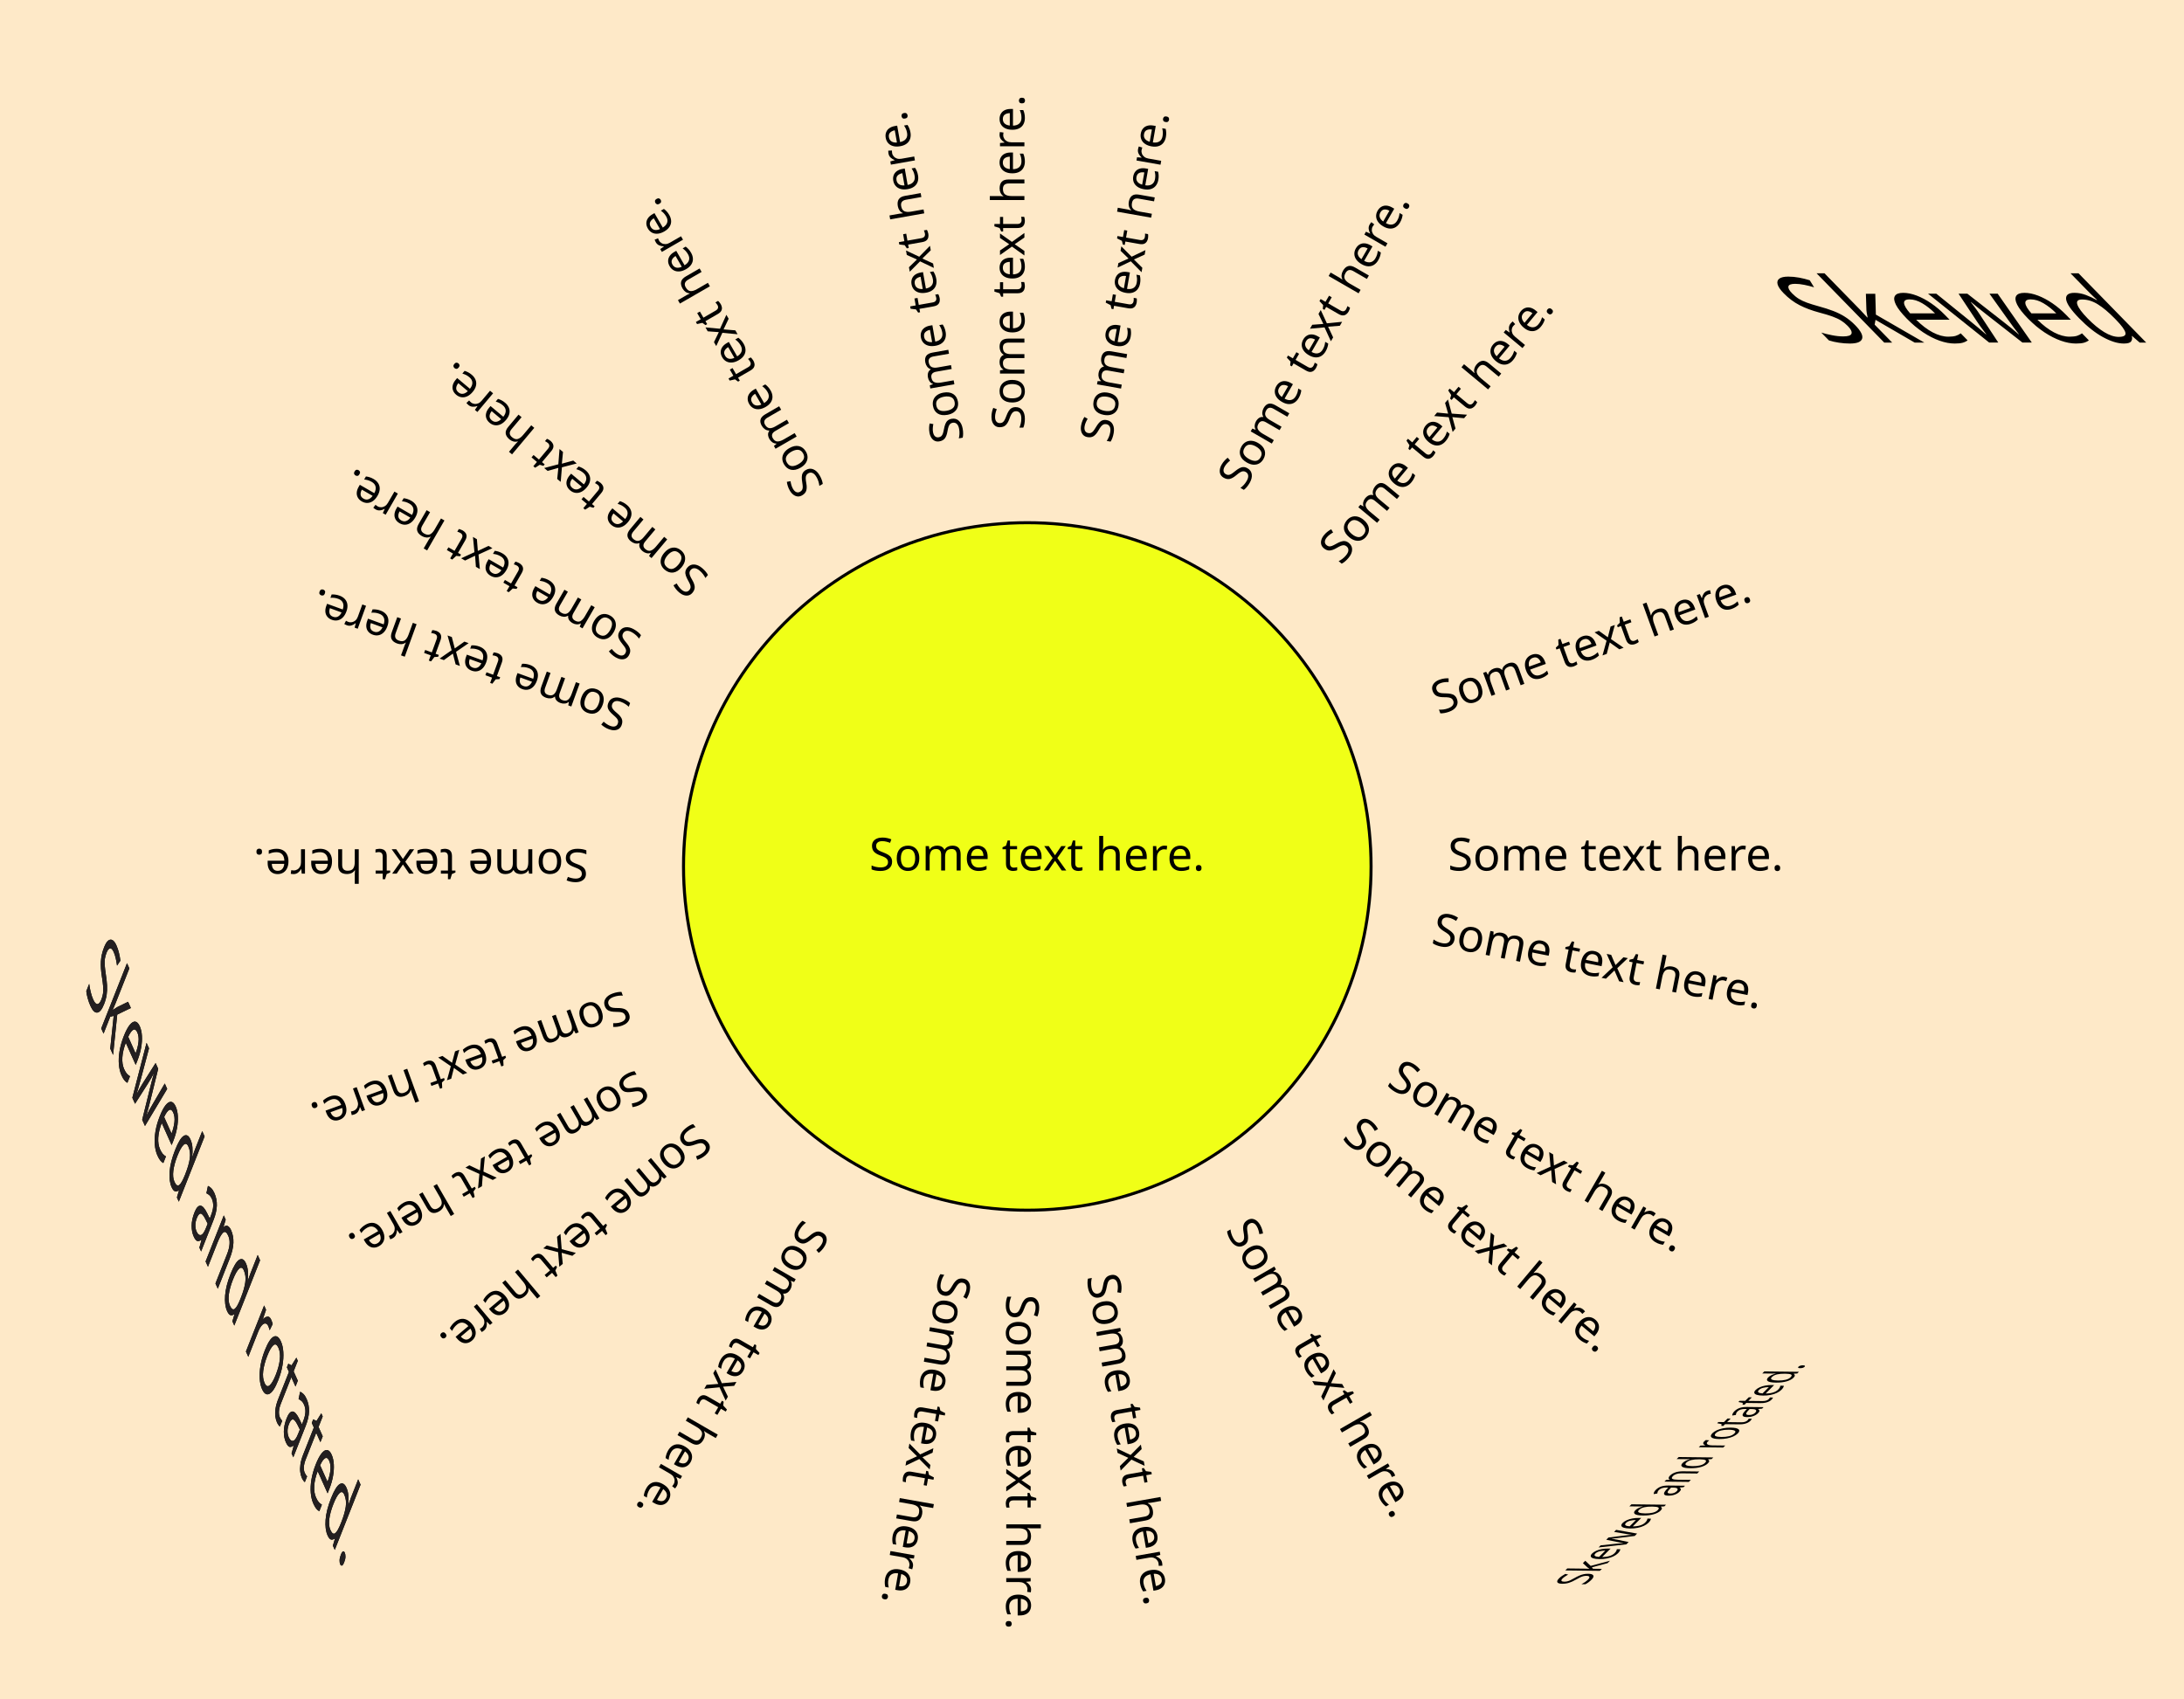
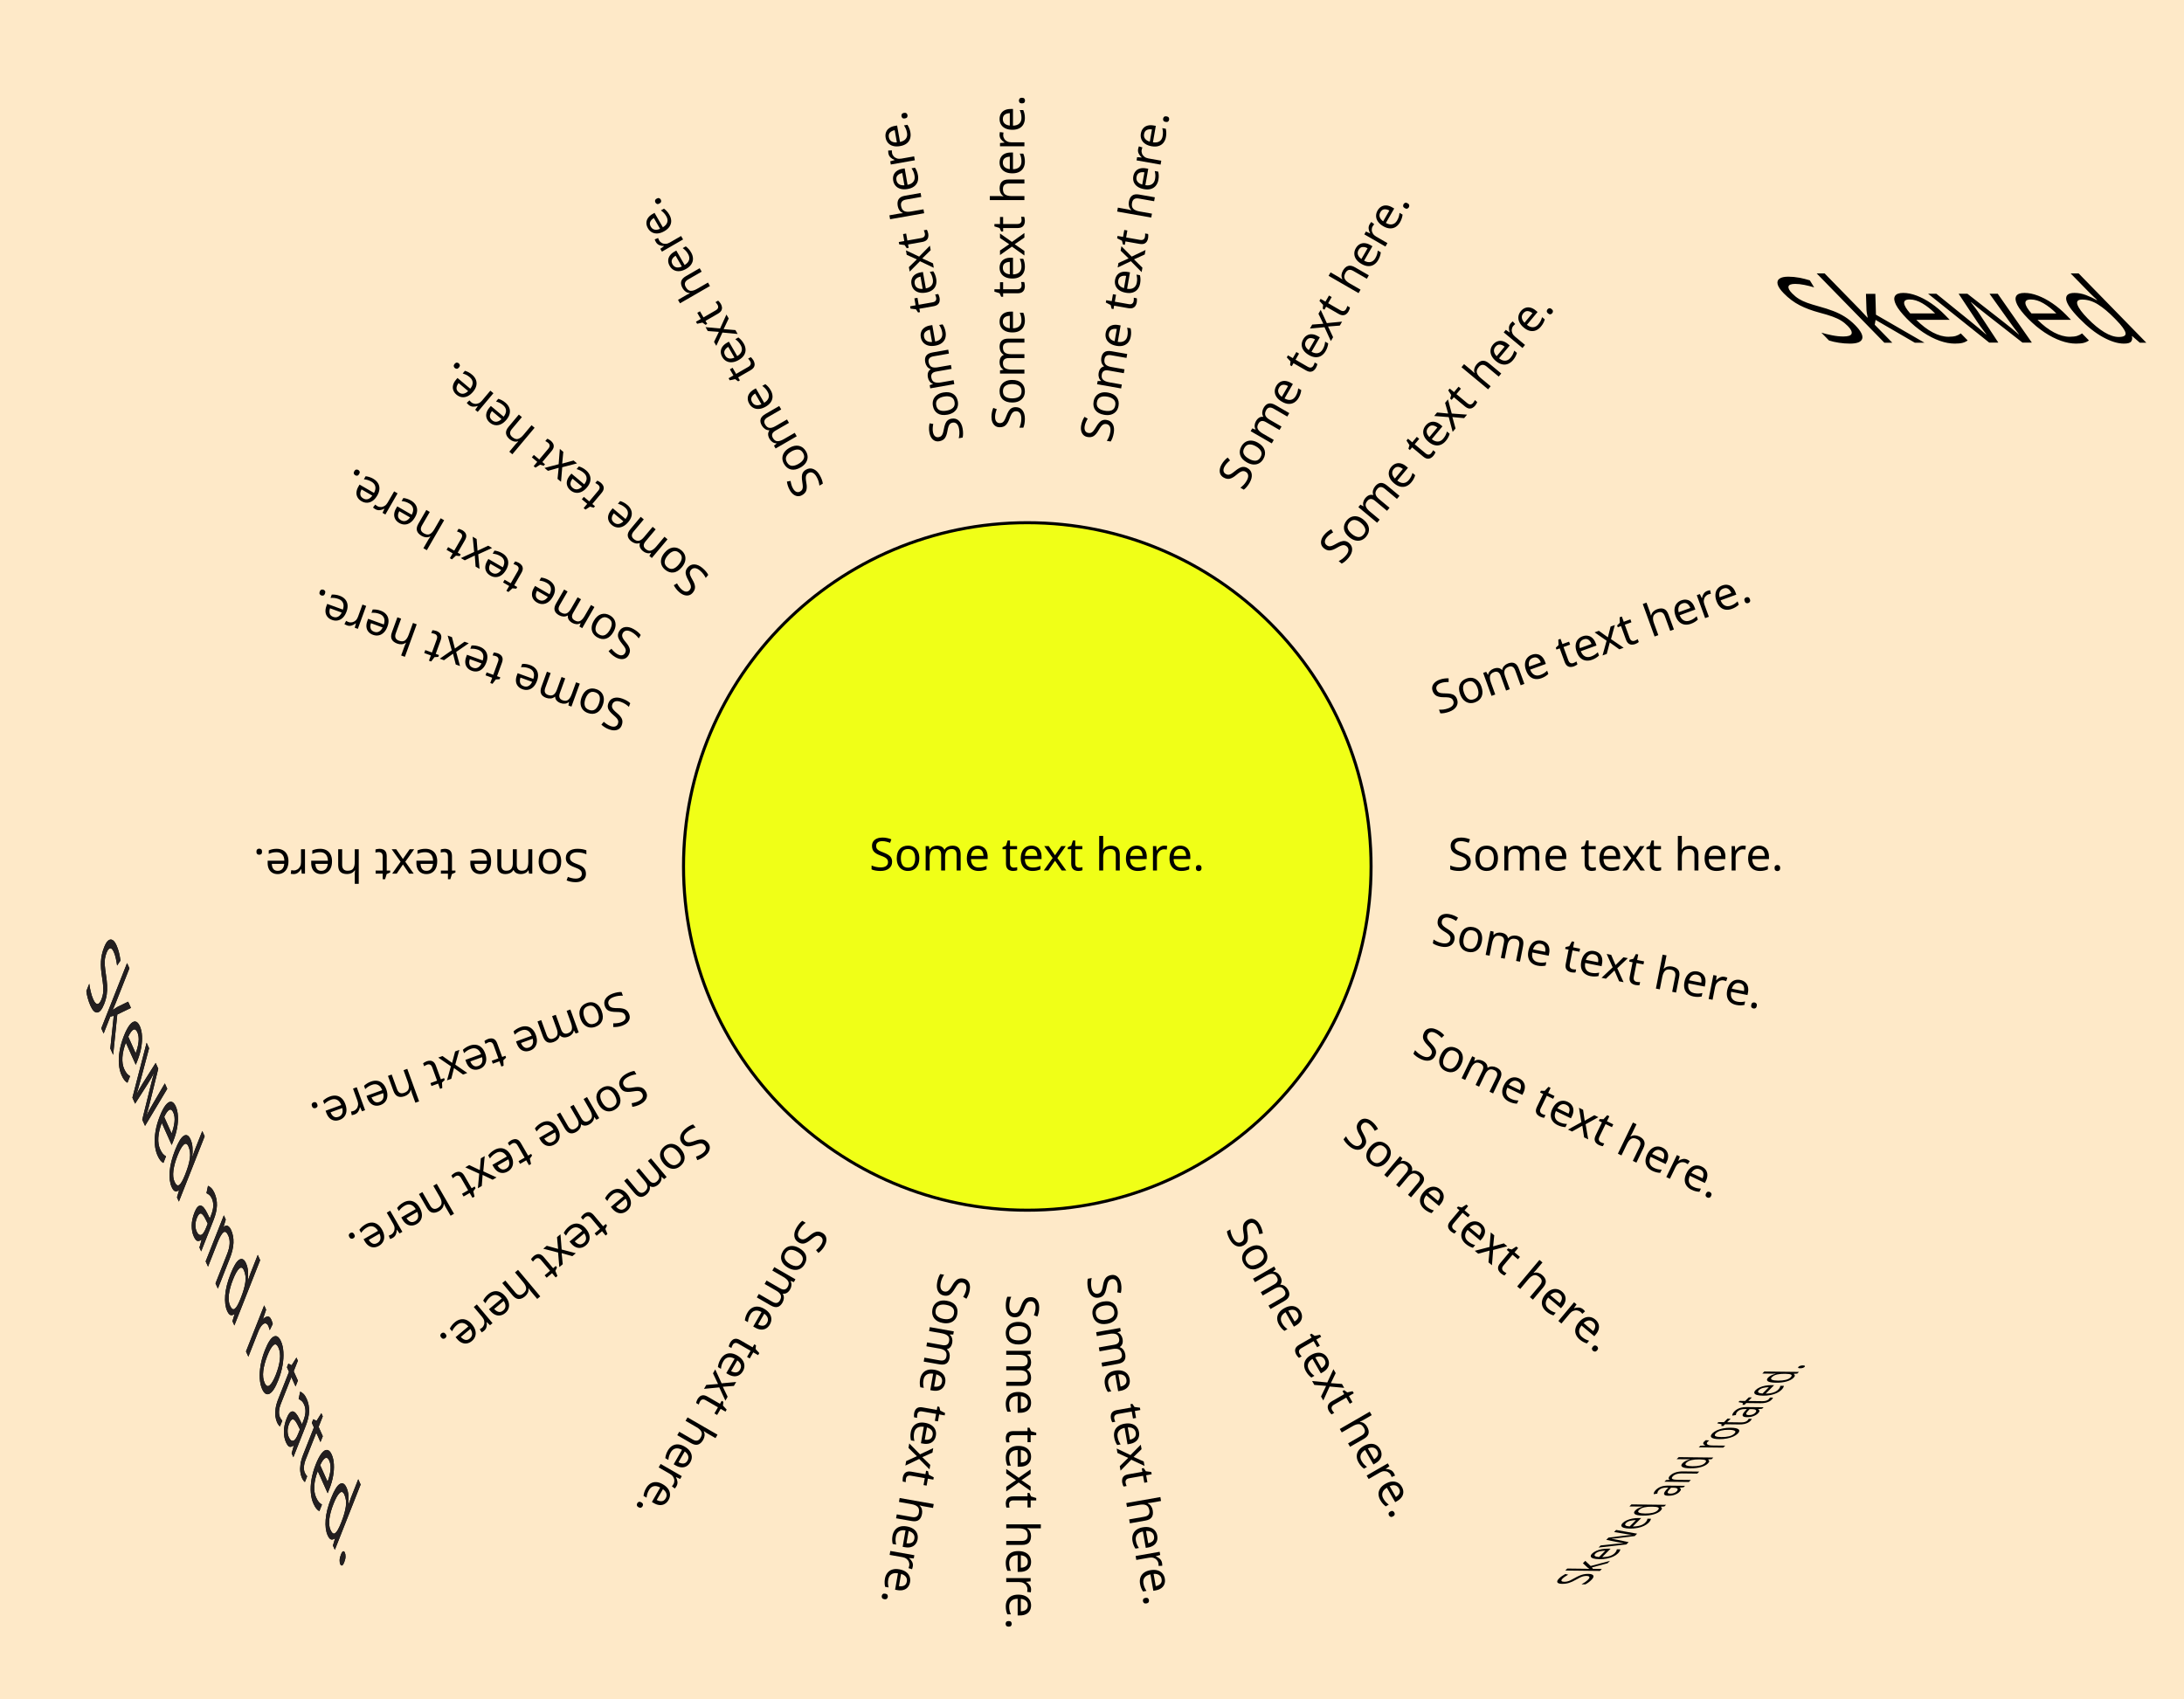
<svg xmlns="http://www.w3.org/2000/svg" version="1.1" x="0px" y="0px" viewBox="0 0 720 560" style="enable-background:new 0 0 720 560;" xml:space="preserve">
  <g id="Layer_1">
    <rect x="-3.898" y="-2.243" style="fill:#FEE9C8;" width="727.508" height="567.051" />
    <circle style="fill:#F0FF17;stroke:#000000;stroke-miterlimit:10;" cx="338.667" cy="285.667" r="113.333" />
    <text transform="matrix(1 0 0 1 477.334 286.9995)" style="font-family:'ArialMT'; font-size:15;">Some text here.</text>
-     <text transform="matrix(0.981 0.194 -0.194 0.981 471.5371 311.2225)" style="font-family:'ArialMT'; font-size:15;">Some text here.</text>
-     <text transform="matrix(0.766 0.6428 -0.6428 0.766 442.1068 375.4451)" style="font-family:'ArialMT'; font-size:15;">Some text here.</text>
-     <text transform="matrix(0.5 0.866 -0.866 0.5 403.8401 405.5061)" style="font-family:'ArialMT'; font-size:15;">Some text here.</text>
-     <text transform="matrix(0.1736 0.9848 -0.9848 0.1736 358.176 420.885)" style="font-family:'ArialMT'; font-size:15;">Some text here.</text>
-     <text transform="matrix(-0.1736 0.9848 -0.9848 -0.1736 309.7923 419.2727)" style="font-family:'ArialMT'; font-size:15;">Some text here.</text>
-     <text transform="matrix(-0.5 0.866 -0.866 -0.5 264.6528 401.6394)" style="font-family:'ArialMT'; font-size:15;">Some text here.</text>
-     <text transform="matrix(-0.766 0.6428 -0.6428 -0.766 228.8475 369.8372)" style="font-family:'ArialMT'; font-size:15;">Some text here.</text>
-     <text transform="matrix(-0.9397 0.342 -0.342 -0.9397 205.4829 326.4433)" style="font-family:'ArialMT'; font-size:15;">Some text here.</text>
-     <text transform="matrix(-0.9397 -0.342 0.342 -0.9397 208.5683 231.7238)" style="font-family:'ArialMT'; font-size:15;">Some text here.</text>
-     <text transform="matrix(-0.766 -0.6428 0.6428 -0.766 234.2022 189.7895)" style="font-family:'ArialMT'; font-size:15;">Some text here.</text>
-     <text transform="matrix(-0.5 -0.866 0.866 -0.5 271.9336 160.0325)" style="font-family:'ArialMT'; font-size:15;">Some text here.</text>
-     <text transform="matrix(-0.1736 -0.9848 0.9848 -0.1736 317.8558 144.9959)" style="font-family:'ArialMT'; font-size:15;">Some text here.</text>
-     <text transform="matrix(0.1736 -0.9848 0.9848 0.1736 366.3488 146.4179)" style="font-family:'ArialMT'; font-size:15;">Some text here.</text>
-     <text transform="matrix(0.5 -0.866 0.866 0.5 409.9874 162.347)" style="font-family:'ArialMT'; font-size:15;">Some text here.</text>
-     <text transform="matrix(0.6395 -0.7688 0.7688 0.6395 442.0992 186.6613)" style="font-family:'ArialMT'; font-size:15;">Some text here.</text>
-     <text transform="matrix(0.9397 -0.342 0.342 0.9397 474.2287 235.7741)" style="font-family:'ArialMT'; font-size:15;">Some text here.</text>
-     <text transform="matrix(0.866 0.5 -0.5 0.866 456.7478 357.9773)" style="font-family:'ArialMT'; font-size:15;">Some text here.</text>
-     <text transform="matrix(-4.371139e-08 1 -1 -4.371139e-08 331.7306 426.7665)" style="font-family:'ArialMT'; font-size:15;">Some text here.</text>
-     <text transform="matrix(-0.866 0.5 -0.5 -0.866 209.6795 352.4805)" style="font-family:'ArialMT'; font-size:15;">Some text here.</text>
-     <text transform="matrix(-0.866 -0.5 0.5 -0.866 212.1644 209.4971)" style="font-family:'ArialMT'; font-size:15;">Some text here.</text>
-     <text transform="matrix(-4.371139e-08 -1 1 -4.371139e-08 337.7147 141.7604)" style="font-family:'ArialMT'; font-size:15;">Some text here.</text>
+     <text transform="matrix(0.981 0.194 -0.194 0.981 471.5372 311.2249)" style="font-family:'ArialMT'; font-size:15;">Some text here.</text>
+     <text transform="matrix(0.766 0.6428 -0.6428 0.766 442.1039 375.4058)" style="font-family:'ArialMT'; font-size:15;">Some text here.</text>
+     <text transform="matrix(0.9005 0.4348 -0.4348 0.9005 465.1042 347.4059)" style="font-family:'ArialMT'; font-size:15;">Some text here.</text>
+     <text transform="matrix(0.5 0.866 -0.866 0.5 403.7815 405.4924)" style="font-family:'ArialMT'; font-size:15;">Some text here.</text>
+     <text transform="matrix(0.1736 0.9848 -0.9848 0.1736 358.1409 420.9093)" style="font-family:'ArialMT'; font-size:15;">Some text here.</text>
+     <text transform="matrix(-0.1736 0.9848 -0.9848 -0.1736 309.7473 419.2434)" style="font-family:'ArialMT'; font-size:15;">Some text here.</text>
+     <text transform="matrix(-0.5 0.866 -0.866 -0.5 264.5649 401.6648)" style="font-family:'ArialMT'; font-size:15;">Some text here.</text>
+     <text transform="matrix(-0.766 0.6428 -0.6428 -0.766 228.8436 369.9504)" style="font-family:'ArialMT'; font-size:15;">Some text here.</text>
+     <text transform="matrix(-0.9397 0.342 -0.342 -0.9397 205.5024 326.4745)" style="font-family:'ArialMT'; font-size:15;">Some text here.</text>
+     <text transform="matrix(-0.9397 -0.342 0.342 -0.9397 208.6113 231.7609)" style="font-family:'ArialMT'; font-size:15;">Some text here.</text>
+     <text transform="matrix(-0.766 -0.6428 0.6428 -0.766 234.3067 189.7641)" style="font-family:'ArialMT'; font-size:15;">Some text here.</text>
+     <text transform="matrix(-0.5 -0.866 0.866 -0.5 271.9541 159.9446)" style="font-family:'ArialMT'; font-size:15;">Some text here.</text>
+     <text transform="matrix(-0.1736 -0.9848 0.9848 -0.1736 317.8304 144.9549)" style="font-family:'ArialMT'; font-size:15;">Some text here.</text>
+     <text transform="matrix(0.1736 -0.9848 0.9848 0.1736 366.3745 146.3817)" style="font-family:'ArialMT'; font-size:15;">Some text here.</text>
+     <text transform="matrix(0.5 -0.866 0.866 0.5 409.9742 162.2864)" style="font-family:'ArialMT'; font-size:15;">Some text here.</text>
+     <text transform="matrix(0.6395 -0.7688 0.7688 0.6395 442.1058 186.6379)" style="font-family:'ArialMT'; font-size:15;">Some text here.</text>
+     <text transform="matrix(0.9397 -0.342 0.342 0.9397 474.2375 235.7819)" style="font-family:'ArialMT'; font-size:15;">Some text here.</text>
+     <text transform="matrix(-4.371139e-08 1 -1 -4.371139e-08 331.7267 426.7707)" style="font-family:'ArialMT'; font-size:15;">Some text here.</text>
+     <text transform="matrix(-0.866 0.5 -0.5 -0.866 209.6287 352.3945)" style="font-family:'ArialMT'; font-size:15;">Some text here.</text>
+     <text transform="matrix(-0.866 -0.5 0.5 -0.866 212.0677 209.4268)" style="font-family:'ArialMT'; font-size:15;">Some text here.</text>
+     <text transform="matrix(-4.371139e-08 -1 1 -4.371139e-08 337.7164 141.7682)" style="font-family:'ArialMT'; font-size:15;">Some text here.</text>
    <text transform="matrix(1 0 0 1 286.5684 286.9995)" style="font-family:'ArialMT'; font-size:15;">Some text here.</text>
-     <text transform="matrix(0.7154 0 0.6987 0.7154 602.1253 112.9618)" style="font-family:'ArialMT'; font-size:42.022;">Skewed</text>
-     <text transform="matrix(0.5059 -0.5059 0.9999 0.0118 522.6233 522.7177)" style="font-family:'ArialMT'; font-size:15;">Skewed and rotated.</text>
+     <text transform="matrix(0.7154 0 0.6987 0.7154 602.1494 112.9866)" style="font-family:'ArialMT'; font-size:42.022;">Skewed</text>
+     <text transform="matrix(0.5059 -0.5059 0.9999 0.0118 522.6259 522.7503)" style="font-family:'ArialMT'; font-size:15;">Skewed and rotated.</text>
    <g>
-       <text transform="matrix(0.2924 0.6529 -0.3673 0.9301 27.7217 326.4681)" style="font-family:'ArialMT'; font-size:30.455;">Skewed and rotated.</text>
-       <text transform="matrix(0.2924 0.6529 -0.3673 0.9301 27.7217 326.4681)" style="fill:#231F20; font-family:'ArialMT'; font-size:30.455;">Skewed and rotated.</text>
+       <text transform="matrix(0.2924 0.6529 -0.3673 0.9301 27.743 326.4365)" style="font-family:'ArialMT'; font-size:30.455;">Skewed and rotated.</text>
+       <text transform="matrix(0.2924 0.6529 -0.3673 0.9301 27.743 326.4365)" style="fill:#231F20; font-family:'ArialMT'; font-size:30.455;">Skewed and rotated.</text>
    </g>
    <line style="fill:none;" x1="396" y1="179" x2="410" y2="179" />
    <circle style="fill:#F0FF17;stroke:#000000;stroke-miterlimit:10;" cx="1231.496" cy="118.527" r="49.801" />
    <text transform="matrix(1 0 0 1 1292.43 119.1128)" style="font-family:'ArialMT'; font-size:15;">Some text here.</text>
-     <text transform="matrix(0.981 0.1941 -0.1941 0.981 1289.883 129.7543)" style="font-family:'ArialMT'; font-size:15;">Some text here.</text>
-     <text transform="matrix(0.766 0.6428 -0.6428 0.766 1276.952 157.9756)" style="font-family:'ArialMT'; font-size:15;">Some text here.</text>
-     <text transform="matrix(0.5 0.866 -0.866 0.5 1260.142 171.1875)" style="font-family:'ArialMT'; font-size:15;">Some text here.</text>
-     <text transform="matrix(0.1736 0.9848 -0.9848 0.1736 1240.07 177.9453)" style="font-family:'ArialMT'; font-size:15;">Some text here.</text>
-     <text transform="matrix(-0.1736 0.9848 -0.9848 -0.1736 1218.807 177.2365)" style="font-family:'ArialMT'; font-size:15;">Some text here.</text>
-     <text transform="matrix(-0.5 0.866 -0.866 -0.5 1198.972 169.4885)" style="font-family:'ArialMT'; font-size:15;">Some text here.</text>
-     <text transform="matrix(-0.766 0.6428 -0.6428 -0.766 1183.239 155.5128)" style="font-family:'ArialMT'; font-size:15;">Some text here.</text>
-     <text transform="matrix(-0.9397 0.342 -0.342 -0.9397 1172.994 136.4668)" style="font-family:'ArialMT'; font-size:15;">Some text here.</text>
+     <text transform="matrix(0.981 0.194 -0.194 0.981 1289.867 129.7407)" style="font-family:'ArialMT'; font-size:15;">Some text here.</text>
+     <text transform="matrix(0.766 0.6428 -0.6428 0.766 1276.896 158.0034)" style="font-family:'ArialMT'; font-size:15;">Some text here.</text>
+     <text transform="matrix(0.5 0.866 -0.866 0.5 1260.16 171.24)" style="font-family:'ArialMT'; font-size:15;">Some text here.</text>
+     <text transform="matrix(0.1736 0.9848 -0.9848 0.1736 1240.104 177.9525)" style="font-family:'ArialMT'; font-size:15;">Some text here.</text>
+     <text transform="matrix(-0.1736 0.9848 -0.9848 -0.1736 1218.819 177.2696)" style="font-family:'ArialMT'; font-size:15;">Some text here.</text>
+     <text transform="matrix(-0.5 0.866 -0.866 -0.5 1199.027 169.4993)" style="font-family:'ArialMT'; font-size:15;">Some text here.</text>
+     <text transform="matrix(-0.766 0.6428 -0.6428 -0.766 1183.261 155.4538)" style="font-family:'ArialMT'; font-size:15;">Some text here.</text>
+     <text transform="matrix(-0.9397 0.342 -0.342 -0.9397 1172.978 136.4377)" style="font-family:'ArialMT'; font-size:15;">Some text here.</text>
    <g>
      <text transform="matrix(-1 0 0 -1 194.0742 280.0005)" style="font-family:'ArialMT'; font-size:15;">Some text here.</text>
    </g>
-     <text transform="matrix(-0.9397 -0.342 0.342 -0.9397 1174.34 94.8232)" style="font-family:'ArialMT'; font-size:15;">Some text here.</text>
-     <text transform="matrix(-0.766 -0.6428 0.6428 -0.766 1185.603 76.4184)" style="font-family:'ArialMT'; font-size:15;">Some text here.</text>
-     <text transform="matrix(-0.5 -0.866 0.866 -0.5 1202.178 63.3202)" style="font-family:'ArialMT'; font-size:15;">Some text here.</text>
-     <text transform="matrix(-0.1736 -0.9848 0.9848 -0.1736 1222.349 56.7131)" style="font-family:'ArialMT'; font-size:15;">Some text here.</text>
-     <text transform="matrix(0.1736 -0.9848 0.9848 0.1736 1243.661 57.3381)" style="font-family:'ArialMT'; font-size:15;">Some text here.</text>
-     <text transform="matrix(0.5 -0.866 0.866 0.5 1262.836 64.348)" style="font-family:'ArialMT'; font-size:15;">Some text here.</text>
-     <text transform="matrix(0.6395 -0.7688 0.7688 0.6395 1276.951 75.0185)" style="font-family:'ArialMT'; font-size:15;">Some text here.</text>
-     <text transform="matrix(0.9397 -0.342 0.342 0.9397 1291.065 96.6035)" style="font-family:'ArialMT'; font-size:15;">Some text here.</text>
-     <text transform="matrix(0.866 0.5 -0.5 0.866 1283.383 150.3019)" style="font-family:'ArialMT'; font-size:15;">Some text here.</text>
-     <text transform="matrix(-4.371139e-08 1 -1 -4.371139e-08 1228.453 180.5244)" style="font-family:'ArialMT'; font-size:15;">Some text here.</text>
-     <text transform="matrix(-0.866 0.5 -0.5 -0.866 1174.816 147.8868)" style="font-family:'ArialMT'; font-size:15;">Some text here.</text>
-     <text transform="matrix(-0.866 -0.5 0.5 -0.866 1175.919 85.0779)" style="font-family:'ArialMT'; font-size:15;">Some text here.</text>
-     <text transform="matrix(-4.371139e-08 -1 1 -4.371139e-08 1231.079 55.2855)" style="font-family:'ArialMT'; font-size:15;">Some text here.</text>
+     <text transform="matrix(-0.9397 -0.342 0.342 -0.9397 1174.309 94.8103)" style="font-family:'ArialMT'; font-size:15;">Some text here.</text>
+     <text transform="matrix(-0.766 -0.6428 0.6428 -0.766 1185.547 76.4466)" style="font-family:'ArialMT'; font-size:15;">Some text here.</text>
+     <text transform="matrix(-0.5 -0.866 0.866 -0.5 1202.195 63.3733)" style="font-family:'ArialMT'; font-size:15;">Some text here.</text>
+     <text transform="matrix(-0.1736 -0.9848 0.9848 -0.1736 1222.383 56.7212)" style="font-family:'ArialMT'; font-size:15;">Some text here.</text>
+     <text transform="matrix(0.1736 -0.9848 0.9848 0.1736 1243.672 57.3714)" style="font-family:'ArialMT'; font-size:15;">Some text here.</text>
+     <text transform="matrix(0.5 -0.866 0.866 0.5 1262.89 64.3596)" style="font-family:'ArialMT'; font-size:15;">Some text here.</text>
+     <text transform="matrix(0.6395 -0.7688 0.7688 0.6395 1276.942 74.9898)" style="font-family:'ArialMT'; font-size:15;">Some text here.</text>
+     <text transform="matrix(0.9397 -0.342 0.342 0.9397 1291.049 96.5754)" style="font-family:'ArialMT'; font-size:15;">Some text here.</text>
+     <text transform="matrix(0.866 0.5 -0.5 0.866 1283.438 150.3132)" style="font-family:'ArialMT'; font-size:15;">Some text here.</text>
+     <text transform="matrix(0 1 -1 0 1228.454 180.524)" style="font-family:'ArialMT'; font-size:15;">Some text here.</text>
+     <text transform="matrix(-0.866 0.5 -0.5 -0.866 1174.834 147.939)" style="font-family:'ArialMT'; font-size:15;">Some text here.</text>
+     <text transform="matrix(-0.866 -0.5 0.5 -0.866 1175.973 85.0901)" style="font-family:'ArialMT'; font-size:15;">Some text here.</text>
+     <text transform="matrix(0 -1 1 0 1231.078 55.2859)" style="font-family:'ArialMT'; font-size:15;">Some text here.</text>
    <text transform="matrix(1 0 0 1 1188.095 119.1128)" style="font-family:'ArialMT'; font-size:15;">Some text here.</text>
-     <text transform="matrix(0.7154 0 0.6987 0.7154 1347.266 42.636)" style="font-family:'ArialMT'; font-size:15;">Skewed</text>
-     <text transform="matrix(0.5059 -0.5059 0.9999 0.0118 1302.435 336.2203)" style="font-family:'ArialMT'; font-size:15;">Skewed and rotated.</text>
+     <text transform="matrix(0.7154 0 0.6987 0.7154 1347.29 42.6608)" style="font-family:'ArialMT'; font-size:15;">Skewed</text>
+     <text transform="matrix(0.5059 -0.5059 0.9999 0.0118 1302.384 336.2574)" style="font-family:'ArialMT'; font-size:15;">Skewed and rotated.</text>
    <g>
-       <text transform="matrix(0.2924 0.6529 -0.3673 0.9301 1108.915 142.0869)" style="font-family:'ArialMT'; font-size:15;">Skewed and rotated.</text>
-       <text transform="matrix(0.2924 0.6529 -0.3673 0.9301 1108.915 142.0869)" style="fill:#231F20; font-family:'ArialMT'; font-size:15;">Skewed and rotated.</text>
+       <text transform="matrix(0.2924 0.6529 -0.3673 0.9301 1108.904 142.0897)" style="font-family:'ArialMT'; font-size:15;">Skewed and rotated.</text>
+       <text transform="matrix(0.2924 0.6529 -0.3673 0.9301 1108.904 142.0897)" style="fill:#231F20; font-family:'ArialMT'; font-size:15;">Skewed and rotated.</text>
    </g>
    <line style="fill:none;" x1="1257" y1="72" x2="1263" y2="72" />
    <rect x="-952" y="589" style="fill:none;" width="919" height="369" />
    <text transform="matrix(1 0 0 1 -952 599.6494)" style="display:none;">
      <tspan x="0" y="0" style="display:inline; font-family:'MyriadPro-Regular'; font-size:15;">ai2html-css</tspan>
      <tspan x="0" y="18" style="display:inline; font-family:'MyriadPro-Regular'; font-size:15;">.g-artboard  {</tspan>
      <tspan x="0" y="36" style="display:inline; font-family:'MyriadPro-Regular'; font-size:15;">max-width: 1050px;</tspan>
      <tspan x="0" y="54" style="display:inline; font-family:'MyriadPro-Regular'; font-size:15;">min-width: 460px;</tspan>
      <tspan x="0" y="72" style="display:inline; font-family:'MyriadPro-Regular'; font-size:15;">}</tspan>
    </text>
  </g>
  <g id="ai2html-settings">
    <rect x="-912" y="-107.667" style="fill:none;" width="400" height="462" />
    <text transform="matrix(1 0 0 1 -912.0004 -97.0166)" style="display:none;">
      <tspan x="0" y="0" style="display:inline; font-family:'MyriadPro-Regular'; font-size:15;">ai2html-settings</tspan>
      <tspan x="0" y="18" style="display:inline; font-family:'MyriadPro-Regular'; font-size:15;">settings_version: 0.51</tspan>
      <tspan x="0" y="36" style="display:inline; font-family:'MyriadPro-Regular'; font-size:15;">image_format: svg</tspan>
      <tspan x="0" y="54" style="display:inline; font-family:'MyriadPro-Regular'; font-size:15;">responsiveness: dynamic</tspan>
      <tspan x="0" y="72" style="display:inline; font-family:'MyriadPro-Regular'; font-size:15;">output: one-file</tspan>
      <tspan x="0" y="90" style="display:inline; font-family:'MyriadPro-Regular'; font-size:15;">html_output_path: /ai2html-output/</tspan>
      <tspan x="0" y="108" style="display:inline; font-family:'MyriadPro-Regular'; font-size:15;">html_output_extension: .html</tspan>
      <tspan x="0" y="126" style="display:inline; font-family:'MyriadPro-Regular'; font-size:15;">image_output_path: </tspan>
      <tspan x="0" y="144" style="display:inline; font-family:'MyriadPro-Regular'; font-size:15;">local_preview_template: template.html</tspan>
      <tspan x="0" y="162" style="display:inline; font-family:'MyriadPro-Regular'; font-size:15;">png_number_of_czolors: 128</tspan>
      <tspan x="0" y="180" style="display:inline; font-family:'MyriadPro-Regular'; font-size:15;">jpg_quality: 80</tspan>
      <tspan x="0" y="198" style="display:inline; font-family:'MyriadPro-Regular'; font-size:15;">headline: Ai Graphic Headline</tspan>
      <tspan x="0" y="216" style="display:inline; font-family:'MyriadPro-Regular'; font-size:15;">leadin: Introductory text here.</tspan>
      <tspan x="0" y="234" style="display:inline; font-family:'MyriadPro-Regular'; font-size:15;">notes: Notes: Text goes here.</tspan>
      <tspan x="0" y="252" style="display:inline; font-family:'MyriadPro-Regular'; font-size:15;">sources: Source: Name goes here.</tspan>
      <tspan x="0" y="270" style="display:inline; font-family:'MyriadPro-Regular'; font-size:15;">credit: By ai2html</tspan>
      <tspan x="0" y="288" style="display:inline; font-family:'MyriadPro-Regular'; font-size:15;">render_rotated_skewed_text_as: html</tspan>
      <tspan x="0" y="306" style="display:inline; font-family:'MyriadPro-Regular'; font-size:15;">testing_mode: yes</tspan>
    </text>
  </g>
</svg>
